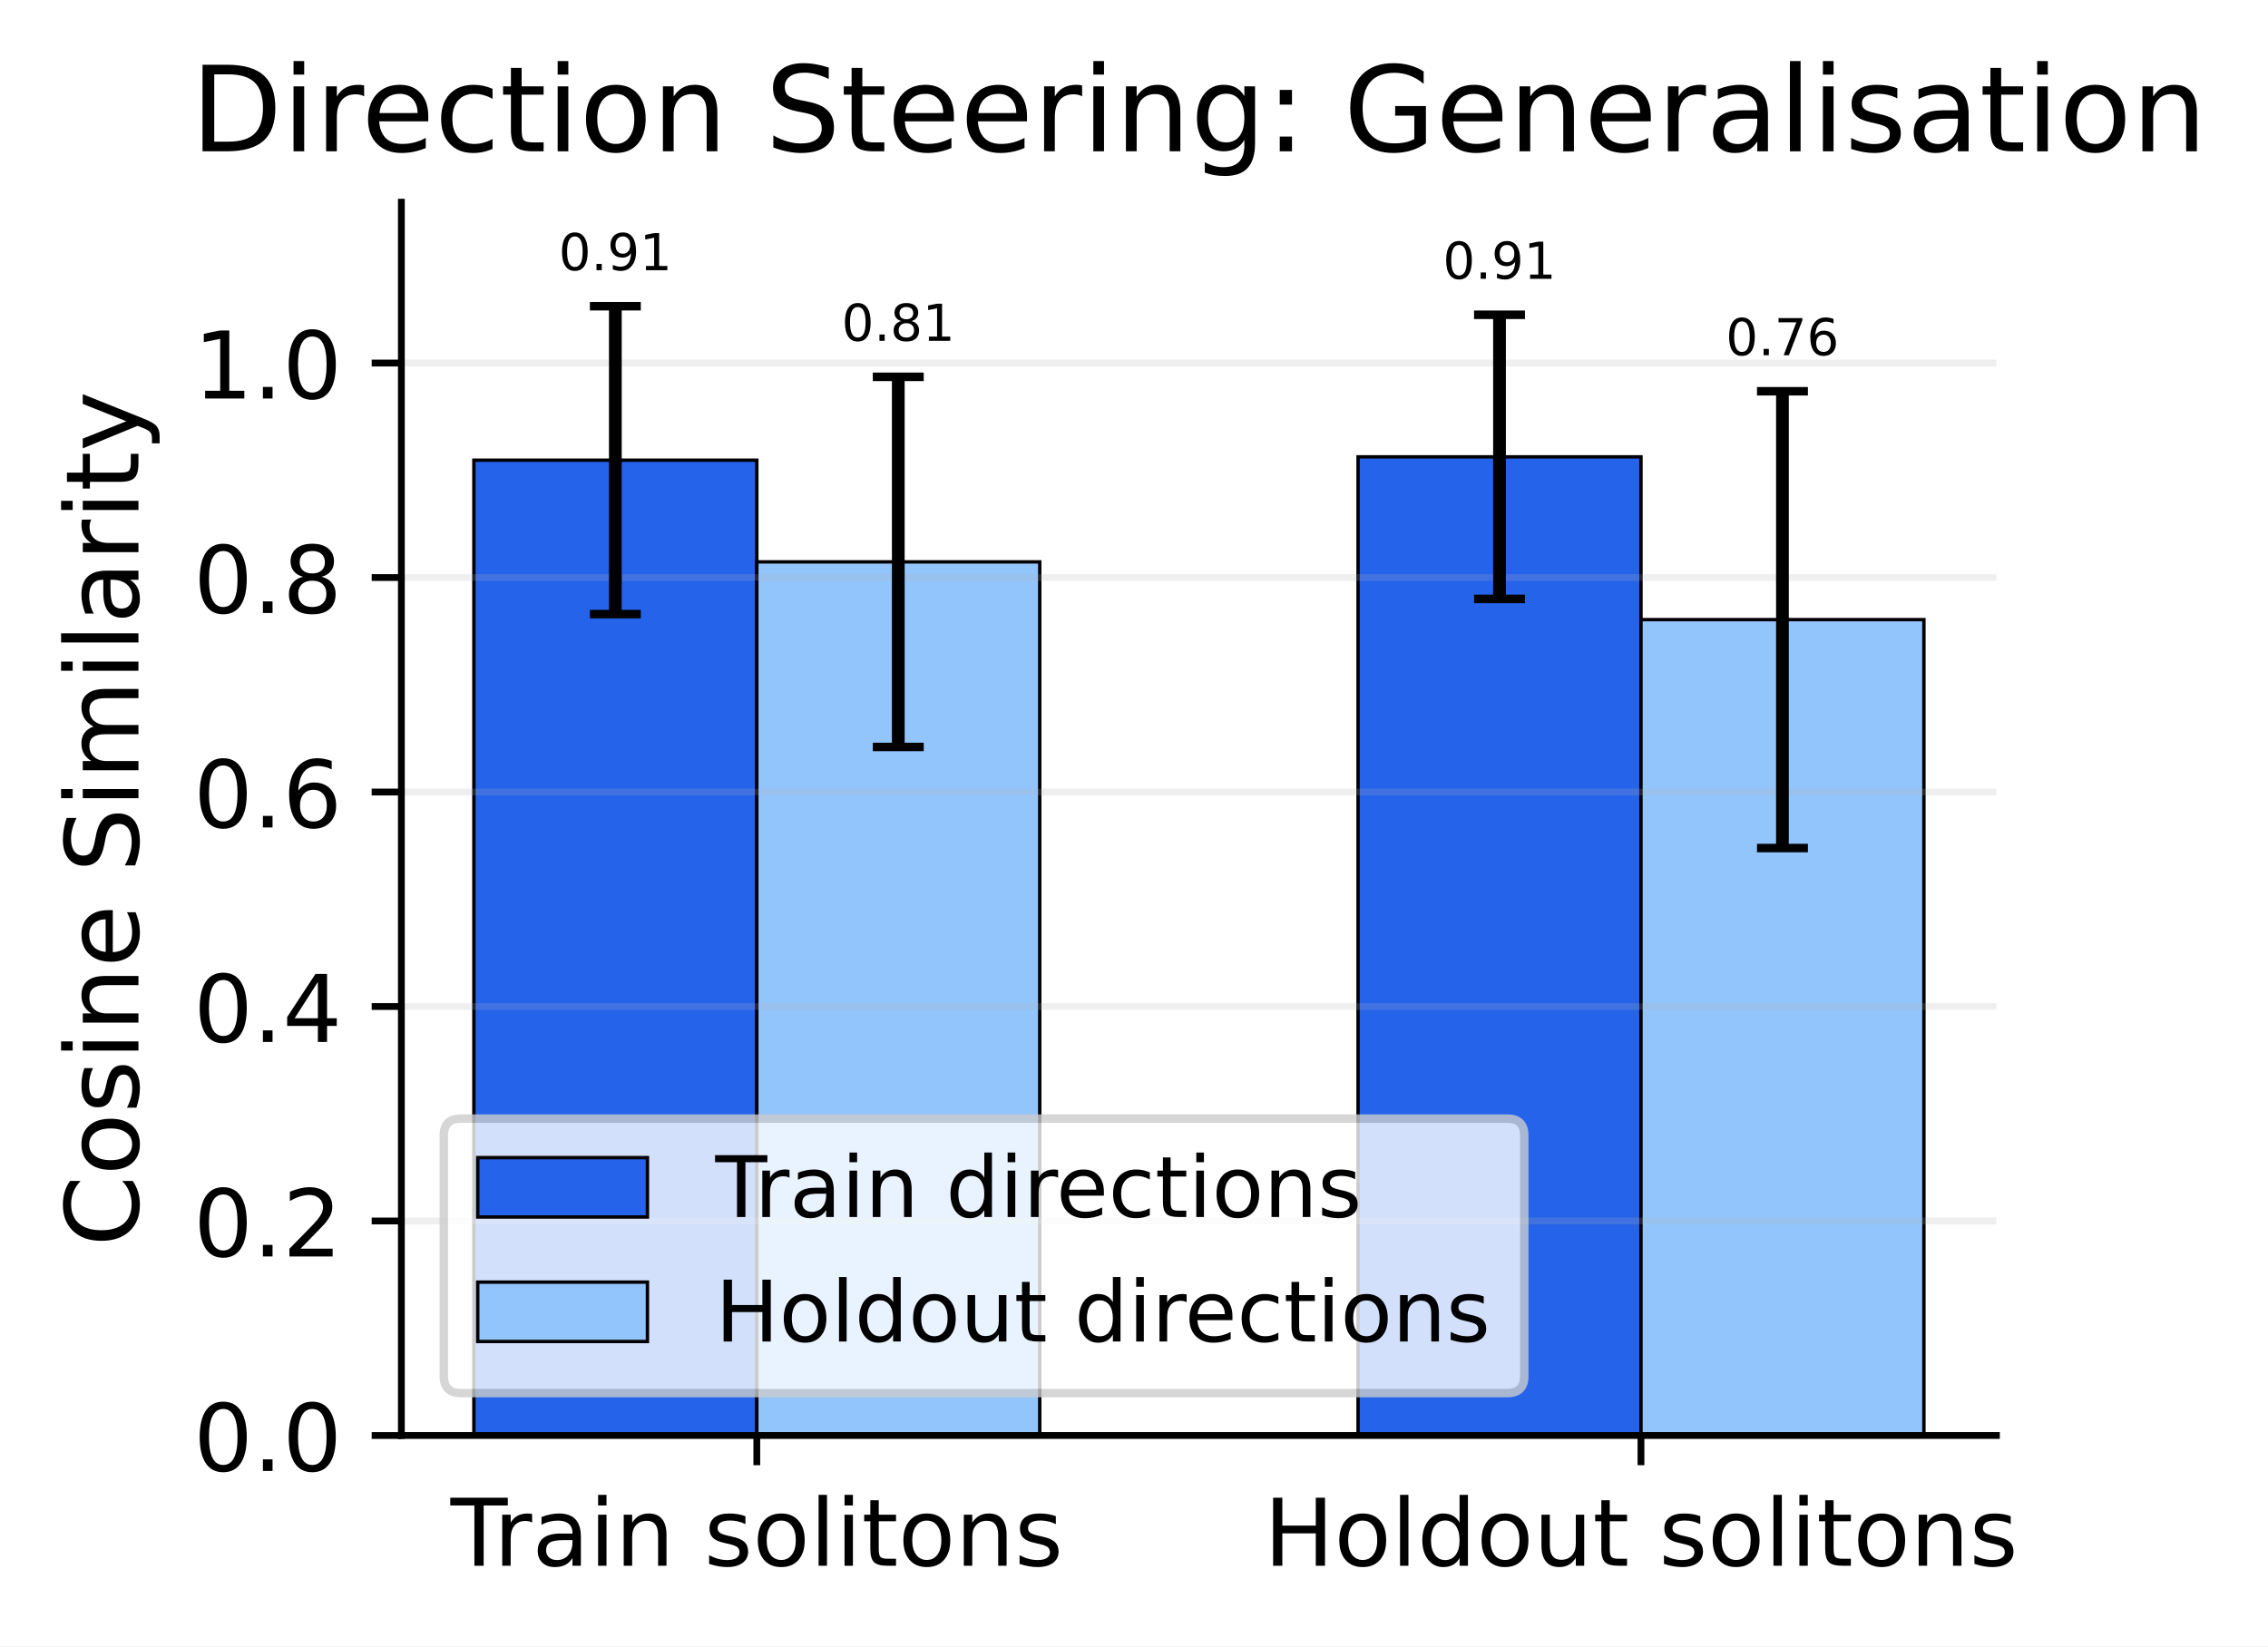
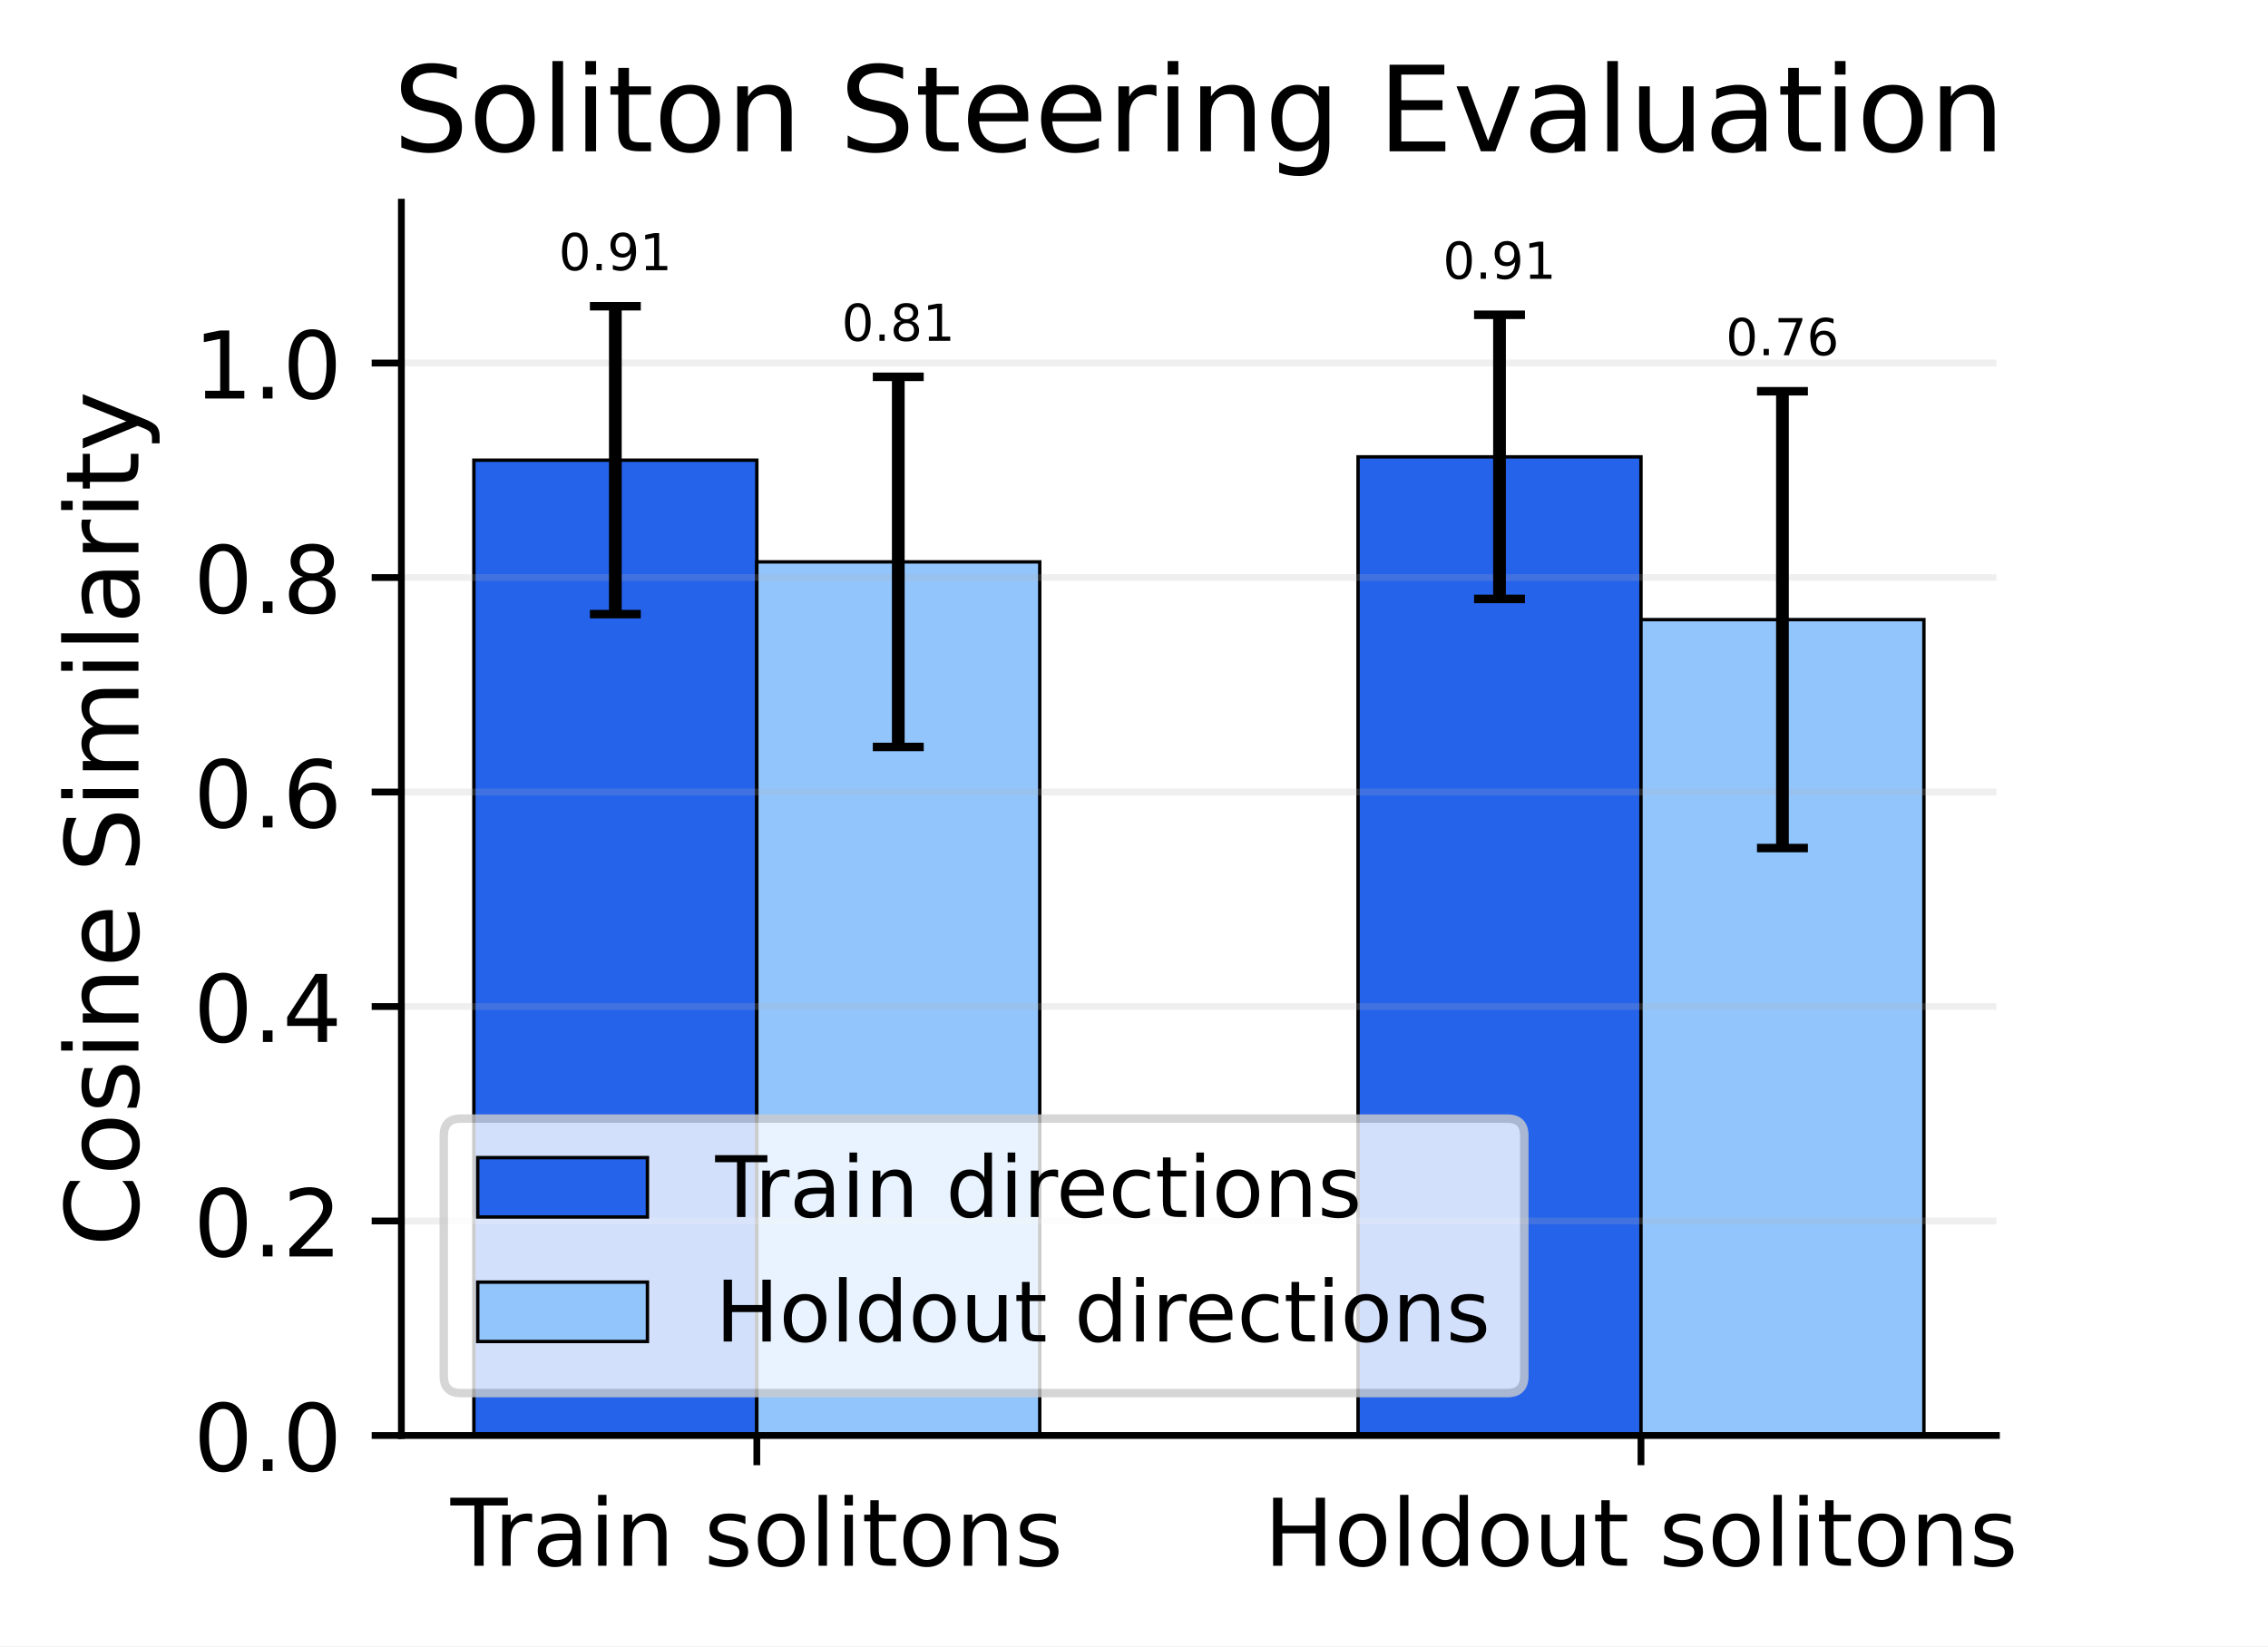
<svg xmlns="http://www.w3.org/2000/svg" xmlns:xlink="http://www.w3.org/1999/xlink" width="267.312pt" height="194.084pt" viewBox="0 0 267.312 194.084" version="1.1">
  <defs>
    <style type="text/css">*{stroke-linejoin: round; stroke-linecap: butt}</style>
  </defs>
  <g id="figure_1">
    <g id="patch_1">
      <path d="M 0 194.084  L 267.312 194.084  L 267.312 0  L 0 0  z " style="fill: #ffffff" />
    </g>
    <g id="axes_1">
      <g id="patch_2">
        <path d="M 47.307 169.238  L 235.302 169.238  L 235.302 23.838  L 47.307 23.838  z " style="fill: #ffffff" />
      </g>
      <g id="patch_3">
        <path d="M 55.852 169.238  L 89.2 169.238  L 89.2 54.255  L 55.852 54.255  z " clip-path="url(#pdb27cd2990)" style="fill: #2563eb; stroke: #000000; stroke-width: 0.4; stroke-linejoin: miter" />
      </g>
      <g id="patch_4">
        <path d="M 160.063 169.238  L 193.41 169.238  L 193.41 53.862  L 160.063 53.862  z " clip-path="url(#pdb27cd2990)" style="fill: #2563eb; stroke: #000000; stroke-width: 0.4; stroke-linejoin: miter" />
      </g>
      <g id="patch_5">
        <path d="M 89.2 169.238  L 122.547 169.238  L 122.547 66.245  L 89.2 66.245  z " clip-path="url(#pdb27cd2990)" style="fill: #93c5fd; stroke: #000000; stroke-width: 0.4; stroke-linejoin: miter" />
      </g>
      <g id="patch_6">
        <path d="M 193.41 169.238  L 226.757 169.238  L 226.757 73.053  L 193.41 73.053  z " clip-path="url(#pdb27cd2990)" style="fill: #93c5fd; stroke: #000000; stroke-width: 0.4; stroke-linejoin: miter" />
      </g>
      <g id="matplotlib.axis_1">
        <g id="xtick_1">
          <g id="line2d_1">
            <defs>
              <path id="mfb99f825f0" d="M 0 0  L 0 3.5  " style="stroke: #000000; stroke-width: 0.8" />
            </defs>
            <g>
              <use xlink:href="#mfb99f825f0" x="89.2" y="169.238" style="stroke: #000000; stroke-width: 0.8" />
            </g>
          </g>
          <g id="text_1">
            <g transform="translate(53.09994 184.5961) scale(0.11 -0.11)">
              <defs>
                <path id="DejaVuSans-54" d="M -19 4666  L 3928 4666  L 3928 4134  L 2272 4134  L 2272 0  L 1638 0  L 1638 4134  L -19 4134  L -19 4666  z " transform="scale(0.015625)" />
                <path id="DejaVuSans-72" d="M 2631 2963  Q 2534 3019 2420 3045  Q 2306 3072 2169 3072  Q 1681 3072 1420 2755  Q 1159 2438 1159 1844  L 1159 0  L 581 0  L 581 3500  L 1159 3500  L 1159 2956  Q 1341 3275 1631 3429  Q 1922 3584 2338 3584  Q 2397 3584 2469 3576  Q 2541 3569 2628 3553  L 2631 2963  z " transform="scale(0.015625)" />
                <path id="DejaVuSans-61" d="M 2194 1759  Q 1497 1759 1228 1600  Q 959 1441 959 1056  Q 959 750 1161 570  Q 1363 391 1709 391  Q 2188 391 2477 730  Q 2766 1069 2766 1631  L 2766 1759  L 2194 1759  z M 3341 1997  L 3341 0  L 2766 0  L 2766 531  Q 2569 213 2275 61  Q 1981 -91 1556 -91  Q 1019 -91 701 211  Q 384 513 384 1019  Q 384 1609 779 1909  Q 1175 2209 1959 2209  L 2766 2209  L 2766 2266  Q 2766 2663 2505 2880  Q 2244 3097 1772 3097  Q 1472 3097 1187 3025  Q 903 2953 641 2809  L 641 3341  Q 956 3463 1253 3523  Q 1550 3584 1831 3584  Q 2591 3584 2966 3190  Q 3341 2797 3341 1997  z " transform="scale(0.015625)" />
                <path id="DejaVuSans-69" d="M 603 3500  L 1178 3500  L 1178 0  L 603 0  L 603 3500  z M 603 4863  L 1178 4863  L 1178 4134  L 603 4134  L 603 4863  z " transform="scale(0.015625)" />
                <path id="DejaVuSans-6e" d="M 3513 2113  L 3513 0  L 2938 0  L 2938 2094  Q 2938 2591 2744 2837  Q 2550 3084 2163 3084  Q 1697 3084 1428 2787  Q 1159 2491 1159 1978  L 1159 0  L 581 0  L 581 3500  L 1159 3500  L 1159 2956  Q 1366 3272 1645 3428  Q 1925 3584 2291 3584  Q 2894 3584 3203 3211  Q 3513 2838 3513 2113  z " transform="scale(0.015625)" />
                <path id="DejaVuSans-20" transform="scale(0.015625)" />
                <path id="DejaVuSans-73" d="M 2834 3397  L 2834 2853  Q 2591 2978 2328 3040  Q 2066 3103 1784 3103  Q 1356 3103 1142 2972  Q 928 2841 928 2578  Q 928 2378 1081 2264  Q 1234 2150 1697 2047  L 1894 2003  Q 2506 1872 2764 1633  Q 3022 1394 3022 966  Q 3022 478 2636 193  Q 2250 -91 1575 -91  Q 1294 -91 989 -36  Q 684 19 347 128  L 347 722  Q 666 556 975 473  Q 1284 391 1588 391  Q 1994 391 2212 530  Q 2431 669 2431 922  Q 2431 1156 2273 1281  Q 2116 1406 1581 1522  L 1381 1569  Q 847 1681 609 1914  Q 372 2147 372 2553  Q 372 3047 722 3315  Q 1072 3584 1716 3584  Q 2034 3584 2315 3537  Q 2597 3491 2834 3397  z " transform="scale(0.015625)" />
                <path id="DejaVuSans-6f" d="M 1959 3097  Q 1497 3097 1228 2736  Q 959 2375 959 1747  Q 959 1119 1226 758  Q 1494 397 1959 397  Q 2419 397 2687 759  Q 2956 1122 2956 1747  Q 2956 2369 2687 2733  Q 2419 3097 1959 3097  z M 1959 3584  Q 2709 3584 3137 3096  Q 3566 2609 3566 1747  Q 3566 888 3137 398  Q 2709 -91 1959 -91  Q 1206 -91 779 398  Q 353 888 353 1747  Q 353 2609 779 3096  Q 1206 3584 1959 3584  z " transform="scale(0.015625)" />
                <path id="DejaVuSans-6c" d="M 603 4863  L 1178 4863  L 1178 0  L 603 0  L 603 4863  z " transform="scale(0.015625)" />
                <path id="DejaVuSans-74" d="M 1172 4494  L 1172 3500  L 2356 3500  L 2356 3053  L 1172 3053  L 1172 1153  Q 1172 725 1289 603  Q 1406 481 1766 481  L 2356 481  L 2356 0  L 1766 0  Q 1100 0 847 248  Q 594 497 594 1153  L 594 3053  L 172 3053  L 172 3500  L 594 3500  L 594 4494  L 1172 4494  z " transform="scale(0.015625)" />
              </defs>
              <use xlink:href="#DejaVuSans-54" />
              <use xlink:href="#DejaVuSans-72" transform="translate(46.33398 0)" />
              <use xlink:href="#DejaVuSans-61" transform="translate(87.44727 0)" />
              <use xlink:href="#DejaVuSans-69" transform="translate(148.7266 0)" />
              <use xlink:href="#DejaVuSans-6e" transform="translate(176.5098 0)" />
              <use xlink:href="#DejaVuSans-20" transform="translate(239.8887 0)" />
              <use xlink:href="#DejaVuSans-73" transform="translate(271.6758 0)" />
              <use xlink:href="#DejaVuSans-6f" transform="translate(323.7754 0)" />
              <use xlink:href="#DejaVuSans-6c" transform="translate(384.957 0)" />
              <use xlink:href="#DejaVuSans-69" transform="translate(412.7402 0)" />
              <use xlink:href="#DejaVuSans-74" transform="translate(440.5234 0)" />
              <use xlink:href="#DejaVuSans-6f" transform="translate(479.7324 0)" />
              <use xlink:href="#DejaVuSans-6e" transform="translate(540.9141 0)" />
              <use xlink:href="#DejaVuSans-73" transform="translate(604.293 0)" />
            </g>
          </g>
        </g>
        <g id="xtick_2">
          <g id="line2d_2">
            <g>
              <use xlink:href="#mfb99f825f0" x="193.41" y="169.238" style="stroke: #000000; stroke-width: 0.8" />
            </g>
          </g>
          <g id="text_2">
            <g transform="translate(148.9751 184.5961) scale(0.11 -0.11)">
              <defs>
                <path id="DejaVuSans-48" d="M 628 4666  L 1259 4666  L 1259 2753  L 3553 2753  L 3553 4666  L 4184 4666  L 4184 0  L 3553 0  L 3553 2222  L 1259 2222  L 1259 0  L 628 0  L 628 4666  z " transform="scale(0.015625)" />
                <path id="DejaVuSans-64" d="M 2906 2969  L 2906 4863  L 3481 4863  L 3481 0  L 2906 0  L 2906 525  Q 2725 213 2448 61  Q 2172 -91 1784 -91  Q 1150 -91 751 415  Q 353 922 353 1747  Q 353 2572 751 3078  Q 1150 3584 1784 3584  Q 2172 3584 2448 3432  Q 2725 3281 2906 2969  z M 947 1747  Q 947 1113 1208 752  Q 1469 391 1925 391  Q 2381 391 2643 752  Q 2906 1113 2906 1747  Q 2906 2381 2643 2742  Q 2381 3103 1925 3103  Q 1469 3103 1208 2742  Q 947 2381 947 1747  z " transform="scale(0.015625)" />
                <path id="DejaVuSans-75" d="M 544 1381  L 544 3500  L 1119 3500  L 1119 1403  Q 1119 906 1312 657  Q 1506 409 1894 409  Q 2359 409 2629 706  Q 2900 1003 2900 1516  L 2900 3500  L 3475 3500  L 3475 0  L 2900 0  L 2900 538  Q 2691 219 2414 64  Q 2138 -91 1772 -91  Q 1169 -91 856 284  Q 544 659 544 1381  z M 1991 3584  L 1991 3584  z " transform="scale(0.015625)" />
              </defs>
              <use xlink:href="#DejaVuSans-48" />
              <use xlink:href="#DejaVuSans-6f" transform="translate(75.19531 0)" />
              <use xlink:href="#DejaVuSans-6c" transform="translate(136.377 0)" />
              <use xlink:href="#DejaVuSans-64" transform="translate(164.1602 0)" />
              <use xlink:href="#DejaVuSans-6f" transform="translate(227.6367 0)" />
              <use xlink:href="#DejaVuSans-75" transform="translate(288.8184 0)" />
              <use xlink:href="#DejaVuSans-74" transform="translate(352.1973 0)" />
              <use xlink:href="#DejaVuSans-20" transform="translate(391.4062 0)" />
              <use xlink:href="#DejaVuSans-73" transform="translate(423.1934 0)" />
              <use xlink:href="#DejaVuSans-6f" transform="translate(475.293 0)" />
              <use xlink:href="#DejaVuSans-6c" transform="translate(536.4746 0)" />
              <use xlink:href="#DejaVuSans-69" transform="translate(564.2578 0)" />
              <use xlink:href="#DejaVuSans-74" transform="translate(592.041 0)" />
              <use xlink:href="#DejaVuSans-6f" transform="translate(631.25 0)" />
              <use xlink:href="#DejaVuSans-6e" transform="translate(692.4316 0)" />
              <use xlink:href="#DejaVuSans-73" transform="translate(755.8105 0)" />
            </g>
          </g>
        </g>
      </g>
      <g id="matplotlib.axis_2">
        <g id="ytick_1">
          <g id="line2d_3">
            <path d="M 47.307 169.238  L 235.302 169.238  " clip-path="url(#pdb27cd2990)" style="fill: none; stroke: #b0b0b0; stroke-opacity: 0.2; stroke-width: 0.8; stroke-linecap: square" />
          </g>
          <g id="line2d_4">
            <defs>
              <path id="m599b250980" d="M 0 0  L -3.5 0  " style="stroke: #000000; stroke-width: 0.8" />
            </defs>
            <g>
              <use xlink:href="#m599b250980" x="47.307" y="169.238" style="stroke: #000000; stroke-width: 0.8" />
            </g>
          </g>
          <g id="text_3">
            <g transform="translate(22.81375 173.417) scale(0.11 -0.11)">
              <defs>
                <path id="DejaVuSans-30" d="M 2034 4250  Q 1547 4250 1301 3770  Q 1056 3291 1056 2328  Q 1056 1369 1301 889  Q 1547 409 2034 409  Q 2525 409 2770 889  Q 3016 1369 3016 2328  Q 3016 3291 2770 3770  Q 2525 4250 2034 4250  z M 2034 4750  Q 2819 4750 3233 4129  Q 3647 3509 3647 2328  Q 3647 1150 3233 529  Q 2819 -91 2034 -91  Q 1250 -91 836 529  Q 422 1150 422 2328  Q 422 3509 836 4129  Q 1250 4750 2034 4750  z " transform="scale(0.015625)" />
                <path id="DejaVuSans-2e" d="M 684 794  L 1344 794  L 1344 0  L 684 0  L 684 794  z " transform="scale(0.015625)" />
              </defs>
              <use xlink:href="#DejaVuSans-30" />
              <use xlink:href="#DejaVuSans-2e" transform="translate(63.62305 0)" />
              <use xlink:href="#DejaVuSans-30" transform="translate(95.41016 0)" />
            </g>
          </g>
        </g>
        <g id="ytick_2">
          <g id="line2d_5">
            <path d="M 47.307 143.951  L 235.302 143.951  " clip-path="url(#pdb27cd2990)" style="fill: none; stroke: #b0b0b0; stroke-opacity: 0.2; stroke-width: 0.8; stroke-linecap: square" />
          </g>
          <g id="line2d_6">
            <g>
              <use xlink:href="#m599b250980" x="47.307" y="143.951" style="stroke: #000000; stroke-width: 0.8" />
            </g>
          </g>
          <g id="text_4">
            <g transform="translate(22.81375 148.13) scale(0.11 -0.11)">
              <defs>
                <path id="DejaVuSans-32" d="M 1228 531  L 3431 531  L 3431 0  L 469 0  L 469 531  Q 828 903 1448 1529  Q 2069 2156 2228 2338  Q 2531 2678 2651 2914  Q 2772 3150 2772 3378  Q 2772 3750 2511 3984  Q 2250 4219 1831 4219  Q 1534 4219 1204 4116  Q 875 4013 500 3803  L 500 4441  Q 881 4594 1212 4672  Q 1544 4750 1819 4750  Q 2544 4750 2975 4387  Q 3406 4025 3406 3419  Q 3406 3131 3298 2873  Q 3191 2616 2906 2266  Q 2828 2175 2409 1742  Q 1991 1309 1228 531  z " transform="scale(0.015625)" />
              </defs>
              <use xlink:href="#DejaVuSans-30" />
              <use xlink:href="#DejaVuSans-2e" transform="translate(63.62305 0)" />
              <use xlink:href="#DejaVuSans-32" transform="translate(95.41016 0)" />
            </g>
          </g>
        </g>
        <g id="ytick_3">
          <g id="line2d_7">
            <path d="M 47.307 118.664  L 235.302 118.664  " clip-path="url(#pdb27cd2990)" style="fill: none; stroke: #b0b0b0; stroke-opacity: 0.2; stroke-width: 0.8; stroke-linecap: square" />
          </g>
          <g id="line2d_8">
            <g>
              <use xlink:href="#m599b250980" x="47.307" y="118.664" style="stroke: #000000; stroke-width: 0.8" />
            </g>
          </g>
          <g id="text_5">
            <g transform="translate(22.81375 122.843) scale(0.11 -0.11)">
              <defs>
                <path id="DejaVuSans-34" d="M 2419 4116  L 825 1625  L 2419 1625  L 2419 4116  z M 2253 4666  L 3047 4666  L 3047 1625  L 3713 1625  L 3713 1100  L 3047 1100  L 3047 0  L 2419 0  L 2419 1100  L 313 1100  L 313 1709  L 2253 4666  z " transform="scale(0.015625)" />
              </defs>
              <use xlink:href="#DejaVuSans-30" />
              <use xlink:href="#DejaVuSans-2e" transform="translate(63.62305 0)" />
              <use xlink:href="#DejaVuSans-34" transform="translate(95.41016 0)" />
            </g>
          </g>
        </g>
        <g id="ytick_4">
          <g id="line2d_9">
            <path d="M 47.307 93.377  L 235.302 93.377  " clip-path="url(#pdb27cd2990)" style="fill: none; stroke: #b0b0b0; stroke-opacity: 0.2; stroke-width: 0.8; stroke-linecap: square" />
          </g>
          <g id="line2d_10">
            <g>
              <use xlink:href="#m599b250980" x="47.307" y="93.377" style="stroke: #000000; stroke-width: 0.8" />
            </g>
          </g>
          <g id="text_6">
            <g transform="translate(22.81375 97.55608) scale(0.11 -0.11)">
              <defs>
                <path id="DejaVuSans-36" d="M 2113 2584  Q 1688 2584 1439 2293  Q 1191 2003 1191 1497  Q 1191 994 1439 701  Q 1688 409 2113 409  Q 2538 409 2786 701  Q 3034 994 3034 1497  Q 3034 2003 2786 2293  Q 2538 2584 2113 2584  z M 3366 4563  L 3366 3988  Q 3128 4100 2886 4159  Q 2644 4219 2406 4219  Q 1781 4219 1451 3797  Q 1122 3375 1075 2522  Q 1259 2794 1537 2939  Q 1816 3084 2150 3084  Q 2853 3084 3261 2657  Q 3669 2231 3669 1497  Q 3669 778 3244 343  Q 2819 -91 2113 -91  Q 1303 -91 875 529  Q 447 1150 447 2328  Q 447 3434 972 4092  Q 1497 4750 2381 4750  Q 2619 4750 2861 4703  Q 3103 4656 3366 4563  z " transform="scale(0.015625)" />
              </defs>
              <use xlink:href="#DejaVuSans-30" />
              <use xlink:href="#DejaVuSans-2e" transform="translate(63.62305 0)" />
              <use xlink:href="#DejaVuSans-36" transform="translate(95.41016 0)" />
            </g>
          </g>
        </g>
        <g id="ytick_5">
          <g id="line2d_11">
            <path d="M 47.307 68.09  L 235.302 68.09  " clip-path="url(#pdb27cd2990)" style="fill: none; stroke: #b0b0b0; stroke-opacity: 0.2; stroke-width: 0.8; stroke-linecap: square" />
          </g>
          <g id="line2d_12">
            <g>
              <use xlink:href="#m599b250980" x="47.307" y="68.09" style="stroke: #000000; stroke-width: 0.8" />
            </g>
          </g>
          <g id="text_7">
            <g transform="translate(22.81375 72.26913) scale(0.11 -0.11)">
              <defs>
                <path id="DejaVuSans-38" d="M 2034 2216  Q 1584 2216 1326 1975  Q 1069 1734 1069 1313  Q 1069 891 1326 650  Q 1584 409 2034 409  Q 2484 409 2743 651  Q 3003 894 3003 1313  Q 3003 1734 2745 1975  Q 2488 2216 2034 2216  z M 1403 2484  Q 997 2584 770 2862  Q 544 3141 544 3541  Q 544 4100 942 4425  Q 1341 4750 2034 4750  Q 2731 4750 3128 4425  Q 3525 4100 3525 3541  Q 3525 3141 3298 2862  Q 3072 2584 2669 2484  Q 3125 2378 3379 2068  Q 3634 1759 3634 1313  Q 3634 634 3220 271  Q 2806 -91 2034 -91  Q 1263 -91 848 271  Q 434 634 434 1313  Q 434 1759 690 2068  Q 947 2378 1403 2484  z M 1172 3481  Q 1172 3119 1398 2916  Q 1625 2713 2034 2713  Q 2441 2713 2670 2916  Q 2900 3119 2900 3481  Q 2900 3844 2670 4047  Q 2441 4250 2034 4250  Q 1625 4250 1398 4047  Q 1172 3844 1172 3481  z " transform="scale(0.015625)" />
              </defs>
              <use xlink:href="#DejaVuSans-30" />
              <use xlink:href="#DejaVuSans-2e" transform="translate(63.62305 0)" />
              <use xlink:href="#DejaVuSans-38" transform="translate(95.41016 0)" />
            </g>
          </g>
        </g>
        <g id="ytick_6">
          <g id="line2d_13">
            <path d="M 47.307 42.803  L 235.302 42.803  " clip-path="url(#pdb27cd2990)" style="fill: none; stroke: #b0b0b0; stroke-opacity: 0.2; stroke-width: 0.8; stroke-linecap: square" />
          </g>
          <g id="line2d_14">
            <g>
              <use xlink:href="#m599b250980" x="47.307" y="42.803" style="stroke: #000000; stroke-width: 0.8" />
            </g>
          </g>
          <g id="text_8">
            <g transform="translate(22.81375 46.98217) scale(0.11 -0.11)">
              <defs>
                <path id="DejaVuSans-31" d="M 794 531  L 1825 531  L 1825 4091  L 703 3866  L 703 4441  L 1819 4666  L 2450 4666  L 2450 531  L 3481 531  L 3481 0  L 794 0  L 794 531  z " transform="scale(0.015625)" />
              </defs>
              <use xlink:href="#DejaVuSans-31" />
              <use xlink:href="#DejaVuSans-2e" transform="translate(63.62305 0)" />
              <use xlink:href="#DejaVuSans-30" transform="translate(95.41016 0)" />
            </g>
          </g>
        </g>
        <g id="text_9">
          <g transform="translate(16.31812 146.9603) rotate(-90) scale(0.12 -0.12)">
            <defs>
              <path id="DejaVuSans-43" d="M 4122 4306  L 4122 3641  Q 3803 3938 3442 4084  Q 3081 4231 2675 4231  Q 1875 4231 1450 3742  Q 1025 3253 1025 2328  Q 1025 1406 1450 917  Q 1875 428 2675 428  Q 3081 428 3442 575  Q 3803 722 4122 1019  L 4122 359  Q 3791 134 3420 21  Q 3050 -91 2638 -91  Q 1578 -91 968 557  Q 359 1206 359 2328  Q 359 3453 968 4101  Q 1578 4750 2638 4750  Q 3056 4750 3426 4639  Q 3797 4528 4122 4306  z " transform="scale(0.015625)" />
              <path id="DejaVuSans-65" d="M 3597 1894  L 3597 1613  L 953 1613  Q 991 1019 1311 708  Q 1631 397 2203 397  Q 2534 397 2845 478  Q 3156 559 3463 722  L 3463 178  Q 3153 47 2828 -22  Q 2503 -91 2169 -91  Q 1331 -91 842 396  Q 353 884 353 1716  Q 353 2575 817 3079  Q 1281 3584 2069 3584  Q 2775 3584 3186 3129  Q 3597 2675 3597 1894  z M 3022 2063  Q 3016 2534 2758 2815  Q 2500 3097 2075 3097  Q 1594 3097 1305 2825  Q 1016 2553 972 2059  L 3022 2063  z " transform="scale(0.015625)" />
              <path id="DejaVuSans-53" d="M 3425 4513  L 3425 3897  Q 3066 4069 2747 4153  Q 2428 4238 2131 4238  Q 1616 4238 1336 4038  Q 1056 3838 1056 3469  Q 1056 3159 1242 3001  Q 1428 2844 1947 2747  L 2328 2669  Q 3034 2534 3370 2195  Q 3706 1856 3706 1288  Q 3706 609 3251 259  Q 2797 -91 1919 -91  Q 1588 -91 1214 -16  Q 841 59 441 206  L 441 856  Q 825 641 1194 531  Q 1563 422 1919 422  Q 2459 422 2753 634  Q 3047 847 3047 1241  Q 3047 1584 2836 1778  Q 2625 1972 2144 2069  L 1759 2144  Q 1053 2284 737 2584  Q 422 2884 422 3419  Q 422 4038 858 4394  Q 1294 4750 2059 4750  Q 2388 4750 2728 4690  Q 3069 4631 3425 4513  z " transform="scale(0.015625)" />
              <path id="DejaVuSans-6d" d="M 3328 2828  Q 3544 3216 3844 3400  Q 4144 3584 4550 3584  Q 5097 3584 5394 3201  Q 5691 2819 5691 2113  L 5691 0  L 5113 0  L 5113 2094  Q 5113 2597 4934 2840  Q 4756 3084 4391 3084  Q 3944 3084 3684 2787  Q 3425 2491 3425 1978  L 3425 0  L 2847 0  L 2847 2094  Q 2847 2600 2669 2842  Q 2491 3084 2119 3084  Q 1678 3084 1418 2786  Q 1159 2488 1159 1978  L 1159 0  L 581 0  L 581 3500  L 1159 3500  L 1159 2956  Q 1356 3278 1631 3431  Q 1906 3584 2284 3584  Q 2666 3584 2933 3390  Q 3200 3197 3328 2828  z " transform="scale(0.015625)" />
              <path id="DejaVuSans-79" d="M 2059 -325  Q 1816 -950 1584 -1140  Q 1353 -1331 966 -1331  L 506 -1331  L 506 -850  L 844 -850  Q 1081 -850 1212 -737  Q 1344 -625 1503 -206  L 1606 56  L 191 3500  L 800 3500  L 1894 763  L 2988 3500  L 3597 3500  L 2059 -325  z " transform="scale(0.015625)" />
            </defs>
            <use xlink:href="#DejaVuSans-43" />
            <use xlink:href="#DejaVuSans-6f" transform="translate(69.82422 0)" />
            <use xlink:href="#DejaVuSans-73" transform="translate(131.0059 0)" />
            <use xlink:href="#DejaVuSans-69" transform="translate(183.1055 0)" />
            <use xlink:href="#DejaVuSans-6e" transform="translate(210.8887 0)" />
            <use xlink:href="#DejaVuSans-65" transform="translate(274.2676 0)" />
            <use xlink:href="#DejaVuSans-20" transform="translate(335.791 0)" />
            <use xlink:href="#DejaVuSans-53" transform="translate(367.5781 0)" />
            <use xlink:href="#DejaVuSans-69" transform="translate(431.0547 0)" />
            <use xlink:href="#DejaVuSans-6d" transform="translate(458.8379 0)" />
            <use xlink:href="#DejaVuSans-69" transform="translate(556.25 0)" />
            <use xlink:href="#DejaVuSans-6c" transform="translate(584.0332 0)" />
            <use xlink:href="#DejaVuSans-61" transform="translate(611.8164 0)" />
            <use xlink:href="#DejaVuSans-72" transform="translate(673.0957 0)" />
            <use xlink:href="#DejaVuSans-69" transform="translate(714.209 0)" />
            <use xlink:href="#DejaVuSans-74" transform="translate(741.9922 0)" />
            <use xlink:href="#DejaVuSans-79" transform="translate(781.2012 0)" />
          </g>
        </g>
      </g>
      <g id="LineCollection_1">
        <path d="M 72.526 72.405  L 72.526 36.104  " clip-path="url(#pdb27cd2990)" style="fill: none; stroke: #000000; stroke-width: 1.5" />
        <path d="M 176.736 70.61  L 176.736 37.114  " clip-path="url(#pdb27cd2990)" style="fill: none; stroke: #000000; stroke-width: 1.5" />
      </g>
      <g id="line2d_15">
        <defs>
          <path id="m4ddcd14931" d="M 3 0  L -3 -0  " style="stroke: #000000" />
        </defs>
        <g clip-path="url(#pdb27cd2990)">
          <use xlink:href="#m4ddcd14931" x="72.526" y="72.405" style="fill: #1f77b4; stroke: #000000" />
          <use xlink:href="#m4ddcd14931" x="176.736" y="70.61" style="fill: #1f77b4; stroke: #000000" />
        </g>
      </g>
      <g id="line2d_16">
        <g clip-path="url(#pdb27cd2990)">
          <use xlink:href="#m4ddcd14931" x="72.526" y="36.104" style="fill: #1f77b4; stroke: #000000" />
          <use xlink:href="#m4ddcd14931" x="176.736" y="37.114" style="fill: #1f77b4; stroke: #000000" />
        </g>
      </g>
      <g id="LineCollection_2">
        <path d="M 105.873 88.061  L 105.873 44.428  " clip-path="url(#pdb27cd2990)" style="fill: none; stroke: #000000; stroke-width: 1.5" />
        <path d="M 210.084 99.981  L 210.084 46.125  " clip-path="url(#pdb27cd2990)" style="fill: none; stroke: #000000; stroke-width: 1.5" />
      </g>
      <g id="line2d_17">
        <g clip-path="url(#pdb27cd2990)">
          <use xlink:href="#m4ddcd14931" x="105.873" y="88.061" style="fill: #1f77b4; stroke: #000000" />
          <use xlink:href="#m4ddcd14931" x="210.084" y="99.981" style="fill: #1f77b4; stroke: #000000" />
        </g>
      </g>
      <g id="line2d_18">
        <g clip-path="url(#pdb27cd2990)">
          <use xlink:href="#m4ddcd14931" x="105.873" y="44.428" style="fill: #1f77b4; stroke: #000000" />
          <use xlink:href="#m4ddcd14931" x="210.084" y="46.125" style="fill: #1f77b4; stroke: #000000" />
        </g>
      </g>
      <g id="line2d_19">
        <path d="M 47.307 169.238  L 235.302 169.238  " clip-path="url(#pdb27cd2990)" style="fill: none; stroke: #000000; stroke-width: 0.5; stroke-linecap: square" />
      </g>
      <g id="patch_7">
        <path d="M 47.307 169.238  L 47.307 23.838  " style="fill: none; stroke: #000000; stroke-width: 0.8; stroke-linejoin: miter; stroke-linecap: square" />
      </g>
      <g id="patch_8">
        <path d="M 47.307 169.238  L 235.302 169.238  " style="fill: none; stroke: #000000; stroke-width: 0.8; stroke-linejoin: miter; stroke-linecap: square" />
      </g>
      <g id="text_10">
        <g transform="translate(65.84638 31.85634) scale(0.06 -0.06)">
          <defs>
            <path id="DejaVuSans-39" d="M 703 97  L 703 672  Q 941 559 1184 500  Q 1428 441 1663 441  Q 2288 441 2617 861  Q 2947 1281 2994 2138  Q 2813 1869 2534 1725  Q 2256 1581 1919 1581  Q 1219 1581 811 2004  Q 403 2428 403 3163  Q 403 3881 828 4315  Q 1253 4750 1959 4750  Q 2769 4750 3195 4129  Q 3622 3509 3622 2328  Q 3622 1225 3098 567  Q 2575 -91 1691 -91  Q 1453 -91 1209 -44  Q 966 3 703 97  z M 1959 2075  Q 2384 2075 2632 2365  Q 2881 2656 2881 3163  Q 2881 3666 2632 3958  Q 2384 4250 1959 4250  Q 1534 4250 1286 3958  Q 1038 3666 1038 3163  Q 1038 2656 1286 2365  Q 1534 2075 1959 2075  z " transform="scale(0.015625)" />
          </defs>
          <use xlink:href="#DejaVuSans-30" />
          <use xlink:href="#DejaVuSans-2e" transform="translate(63.62305 0)" />
          <use xlink:href="#DejaVuSans-39" transform="translate(95.41016 0)" />
          <use xlink:href="#DejaVuSans-31" transform="translate(159.0332 0)" />
        </g>
      </g>
      <g id="text_11">
        <g transform="translate(170.0566 32.86619) scale(0.06 -0.06)">
          <use xlink:href="#DejaVuSans-30" />
          <use xlink:href="#DejaVuSans-2e" transform="translate(63.62305 0)" />
          <use xlink:href="#DejaVuSans-39" transform="translate(95.41016 0)" />
          <use xlink:href="#DejaVuSans-31" transform="translate(159.0332 0)" />
        </g>
      </g>
      <g id="text_12">
        <g transform="translate(99.19366 40.18051) scale(0.06 -0.06)">
          <use xlink:href="#DejaVuSans-30" />
          <use xlink:href="#DejaVuSans-2e" transform="translate(63.62305 0)" />
          <use xlink:href="#DejaVuSans-38" transform="translate(95.41016 0)" />
          <use xlink:href="#DejaVuSans-31" transform="translate(159.0332 0)" />
        </g>
      </g>
      <g id="text_13">
        <g transform="translate(203.4039 41.87684) scale(0.06 -0.06)">
          <defs>
            <path id="DejaVuSans-37" d="M 525 4666  L 3525 4666  L 3525 4397  L 1831 0  L 1172 0  L 2766 4134  L 525 4134  L 525 4666  z " transform="scale(0.015625)" />
          </defs>
          <use xlink:href="#DejaVuSans-30" />
          <use xlink:href="#DejaVuSans-2e" transform="translate(63.62305 0)" />
          <use xlink:href="#DejaVuSans-37" transform="translate(95.41016 0)" />
          <use xlink:href="#DejaVuSans-36" transform="translate(159.0332 0)" />
        </g>
      </g>
      <g id="text_14">
-         <g transform="translate(22.49733 17.83781) scale(0.14 -0.14)">
+         <g transform="translate(46.33657 17.83781) scale(0.14 -0.14)">
          <defs>
-             <path id="DejaVuSans-44" d="M 1259 4147  L 1259 519  L 2022 519  Q 2988 519 3436 956  Q 3884 1394 3884 2338  Q 3884 3275 3436 3711  Q 2988 4147 2022 4147  L 1259 4147  z M 628 4666  L 1925 4666  Q 3281 4666 3915 4102  Q 4550 3538 4550 2338  Q 4550 1131 3912 565  Q 3275 0 1925 0  L 628 0  L 628 4666  z " transform="scale(0.015625)" />
            <path id="DejaVuSans-63" d="M 3122 3366  L 3122 2828  Q 2878 2963 2633 3030  Q 2388 3097 2138 3097  Q 1578 3097 1268 2742  Q 959 2388 959 1747  Q 959 1106 1268 751  Q 1578 397 2138 397  Q 2388 397 2633 464  Q 2878 531 3122 666  L 3122 134  Q 2881 22 2623 -34  Q 2366 -91 2075 -91  Q 1284 -91 818 406  Q 353 903 353 1747  Q 353 2603 823 3093  Q 1294 3584 2113 3584  Q 2378 3584 2631 3529  Q 2884 3475 3122 3366  z " transform="scale(0.015625)" />
            <path id="DejaVuSans-67" d="M 2906 1791  Q 2906 2416 2648 2759  Q 2391 3103 1925 3103  Q 1463 3103 1205 2759  Q 947 2416 947 1791  Q 947 1169 1205 825  Q 1463 481 1925 481  Q 2391 481 2648 825  Q 2906 1169 2906 1791  z M 3481 434  Q 3481 -459 3084 -895  Q 2688 -1331 1869 -1331  Q 1566 -1331 1297 -1286  Q 1028 -1241 775 -1147  L 775 -588  Q 1028 -725 1275 -790  Q 1522 -856 1778 -856  Q 2344 -856 2625 -561  Q 2906 -266 2906 331  L 2906 616  Q 2728 306 2450 153  Q 2172 0 1784 0  Q 1141 0 747 490  Q 353 981 353 1791  Q 353 2603 747 3093  Q 1141 3584 1784 3584  Q 2172 3584 2450 3431  Q 2728 3278 2906 2969  L 2906 3500  L 3481 3500  L 3481 434  z " transform="scale(0.015625)" />
-             <path id="DejaVuSans-3a" d="M 750 794  L 1409 794  L 1409 0  L 750 0  L 750 794  z M 750 3309  L 1409 3309  L 1409 2516  L 750 2516  L 750 3309  z " transform="scale(0.015625)" />
-             <path id="DejaVuSans-47" d="M 3809 666  L 3809 1919  L 2778 1919  L 2778 2438  L 4434 2438  L 4434 434  Q 4069 175 3628 42  Q 3188 -91 2688 -91  Q 1594 -91 976 548  Q 359 1188 359 2328  Q 359 3472 976 4111  Q 1594 4750 2688 4750  Q 3144 4750 3555 4637  Q 3966 4525 4313 4306  L 4313 3634  Q 3963 3931 3569 4081  Q 3175 4231 2741 4231  Q 1884 4231 1454 3753  Q 1025 3275 1025 2328  Q 1025 1384 1454 906  Q 1884 428 2741 428  Q 3075 428 3337 486  Q 3600 544 3809 666  z " transform="scale(0.015625)" />
+             <path id="DejaVuSans-45" d="M 628 4666  L 3578 4666  L 3578 4134  L 1259 4134  L 1259 2753  L 3481 2753  L 3481 2222  L 1259 2222  L 1259 531  L 3634 531  L 3634 0  L 628 0  L 628 4666  z " transform="scale(0.015625)" />
+             <path id="DejaVuSans-76" d="M 191 3500  L 800 3500  L 1894 563  L 2988 3500  L 3597 3500  L 2284 0  L 1503 0  L 191 3500  z " transform="scale(0.015625)" />
          </defs>
-           <use xlink:href="#DejaVuSans-44" />
-           <use xlink:href="#DejaVuSans-69" transform="translate(77.00195 0)" />
-           <use xlink:href="#DejaVuSans-72" transform="translate(104.7852 0)" />
-           <use xlink:href="#DejaVuSans-65" transform="translate(143.6484 0)" />
-           <use xlink:href="#DejaVuSans-63" transform="translate(205.1719 0)" />
-           <use xlink:href="#DejaVuSans-74" transform="translate(260.1523 0)" />
-           <use xlink:href="#DejaVuSans-69" transform="translate(299.3613 0)" />
-           <use xlink:href="#DejaVuSans-6f" transform="translate(327.1445 0)" />
-           <use xlink:href="#DejaVuSans-6e" transform="translate(388.3262 0)" />
-           <use xlink:href="#DejaVuSans-20" transform="translate(451.7051 0)" />
-           <use xlink:href="#DejaVuSans-53" transform="translate(483.4922 0)" />
-           <use xlink:href="#DejaVuSans-74" transform="translate(546.9688 0)" />
-           <use xlink:href="#DejaVuSans-65" transform="translate(586.1777 0)" />
-           <use xlink:href="#DejaVuSans-65" transform="translate(647.7012 0)" />
-           <use xlink:href="#DejaVuSans-72" transform="translate(709.2246 0)" />
-           <use xlink:href="#DejaVuSans-69" transform="translate(750.3379 0)" />
-           <use xlink:href="#DejaVuSans-6e" transform="translate(778.1211 0)" />
-           <use xlink:href="#DejaVuSans-67" transform="translate(841.5 0)" />
-           <use xlink:href="#DejaVuSans-3a" transform="translate(904.9766 0)" />
-           <use xlink:href="#DejaVuSans-20" transform="translate(938.668 0)" />
-           <use xlink:href="#DejaVuSans-47" transform="translate(970.4551 0)" />
-           <use xlink:href="#DejaVuSans-65" transform="translate(1047.945 0)" />
-           <use xlink:href="#DejaVuSans-6e" transform="translate(1109.469 0)" />
-           <use xlink:href="#DejaVuSans-65" transform="translate(1172.848 0)" />
-           <use xlink:href="#DejaVuSans-72" transform="translate(1234.371 0)" />
-           <use xlink:href="#DejaVuSans-61" transform="translate(1275.484 0)" />
-           <use xlink:href="#DejaVuSans-6c" transform="translate(1336.764 0)" />
-           <use xlink:href="#DejaVuSans-69" transform="translate(1364.547 0)" />
-           <use xlink:href="#DejaVuSans-73" transform="translate(1392.33 0)" />
-           <use xlink:href="#DejaVuSans-61" transform="translate(1444.43 0)" />
-           <use xlink:href="#DejaVuSans-74" transform="translate(1505.709 0)" />
-           <use xlink:href="#DejaVuSans-69" transform="translate(1544.918 0)" />
-           <use xlink:href="#DejaVuSans-6f" transform="translate(1572.701 0)" />
-           <use xlink:href="#DejaVuSans-6e" transform="translate(1633.883 0)" />
+           <use xlink:href="#DejaVuSans-53" />
+           <use xlink:href="#DejaVuSans-6f" x="63.477" />
+           <use xlink:href="#DejaVuSans-6c" x="124.658" />
+           <use xlink:href="#DejaVuSans-69" x="152.441" />
+           <use xlink:href="#DejaVuSans-74" x="180.225" />
+           <use xlink:href="#DejaVuSans-6f" x="219.434" />
+           <use xlink:href="#DejaVuSans-6e" x="280.615" />
+           <use xlink:href="#DejaVuSans-20" x="343.994" />
+           <use xlink:href="#DejaVuSans-53" x="375.781" />
+           <use xlink:href="#DejaVuSans-74" x="439.258" />
+           <use xlink:href="#DejaVuSans-65" x="478.467" />
+           <use xlink:href="#DejaVuSans-65" x="539.99" />
+           <use xlink:href="#DejaVuSans-72" x="601.514" />
+           <use xlink:href="#DejaVuSans-69" x="642.627" />
+           <use xlink:href="#DejaVuSans-6e" x="670.41" />
+           <use xlink:href="#DejaVuSans-67" x="733.789" />
+           <use xlink:href="#DejaVuSans-20" x="797.266" />
+           <use xlink:href="#DejaVuSans-45" x="829.053" />
+           <use xlink:href="#DejaVuSans-76" x="892.236" />
+           <use xlink:href="#DejaVuSans-61" x="951.416" />
+           <use xlink:href="#DejaVuSans-6c" x="1012.695" />
+           <use xlink:href="#DejaVuSans-75" x="1040.479" />
+           <use xlink:href="#DejaVuSans-61" x="1103.857" />
+           <use xlink:href="#DejaVuSans-74" x="1165.137" />
+           <use xlink:href="#DejaVuSans-69" x="1204.346" />
+           <use xlink:href="#DejaVuSans-6f" x="1232.129" />
+           <use xlink:href="#DejaVuSans-6e" x="1293.311" />
        </g>
      </g>
      <g id="legend_1">
        <g id="patch_9">
          <path d="M 54.307 164.238  L 177.656 164.238  Q 179.656 164.238 179.656 162.238  L 179.656 133.882  Q 179.656 131.882 177.656 131.882  L 54.307 131.882  Q 52.307 131.882 52.307 133.882  L 52.307 162.238  Q 52.307 164.238 54.307 164.238  z " style="fill: #ffffff; opacity: 0.8; stroke: #cccccc; stroke-linejoin: miter" />
        </g>
        <g id="patch_10">
          <path d="M 56.307 143.48  L 76.307 143.48  L 76.307 136.48  L 56.307 136.48  z " style="fill: #2563eb; stroke: #000000; stroke-width: 0.4; stroke-linejoin: miter" />
        </g>
        <g id="text_15">
          <g transform="translate(84.30719 143.48) scale(0.1 -0.1)">
            <use xlink:href="#DejaVuSans-54" />
            <use xlink:href="#DejaVuSans-72" transform="translate(46.33398 0)" />
            <use xlink:href="#DejaVuSans-61" transform="translate(87.44727 0)" />
            <use xlink:href="#DejaVuSans-69" transform="translate(148.7266 0)" />
            <use xlink:href="#DejaVuSans-6e" transform="translate(176.5098 0)" />
            <use xlink:href="#DejaVuSans-20" transform="translate(239.8887 0)" />
            <use xlink:href="#DejaVuSans-64" transform="translate(271.6758 0)" />
            <use xlink:href="#DejaVuSans-69" transform="translate(335.1523 0)" />
            <use xlink:href="#DejaVuSans-72" transform="translate(362.9355 0)" />
            <use xlink:href="#DejaVuSans-65" transform="translate(401.7988 0)" />
            <use xlink:href="#DejaVuSans-63" transform="translate(463.3223 0)" />
            <use xlink:href="#DejaVuSans-74" transform="translate(518.3027 0)" />
            <use xlink:href="#DejaVuSans-69" transform="translate(557.5117 0)" />
            <use xlink:href="#DejaVuSans-6f" transform="translate(585.2949 0)" />
            <use xlink:href="#DejaVuSans-6e" transform="translate(646.4766 0)" />
            <use xlink:href="#DejaVuSans-73" transform="translate(709.8555 0)" />
          </g>
        </g>
        <g id="patch_11">
          <path d="M 56.307 158.158  L 76.307 158.158  L 76.307 151.158  L 56.307 151.158  z " style="fill: #93c5fd; stroke: #000000; stroke-width: 0.4; stroke-linejoin: miter" />
        </g>
        <g id="text_16">
          <g transform="translate(84.30719 158.1581) scale(0.1 -0.1)">
            <use xlink:href="#DejaVuSans-48" />
            <use xlink:href="#DejaVuSans-6f" transform="translate(75.19531 0)" />
            <use xlink:href="#DejaVuSans-6c" transform="translate(136.377 0)" />
            <use xlink:href="#DejaVuSans-64" transform="translate(164.1602 0)" />
            <use xlink:href="#DejaVuSans-6f" transform="translate(227.6367 0)" />
            <use xlink:href="#DejaVuSans-75" transform="translate(288.8184 0)" />
            <use xlink:href="#DejaVuSans-74" transform="translate(352.1973 0)" />
            <use xlink:href="#DejaVuSans-20" transform="translate(391.4062 0)" />
            <use xlink:href="#DejaVuSans-64" transform="translate(423.1934 0)" />
            <use xlink:href="#DejaVuSans-69" transform="translate(486.6699 0)" />
            <use xlink:href="#DejaVuSans-72" transform="translate(514.4531 0)" />
            <use xlink:href="#DejaVuSans-65" transform="translate(553.3164 0)" />
            <use xlink:href="#DejaVuSans-63" transform="translate(614.8398 0)" />
            <use xlink:href="#DejaVuSans-74" transform="translate(669.8203 0)" />
            <use xlink:href="#DejaVuSans-69" transform="translate(709.0293 0)" />
            <use xlink:href="#DejaVuSans-6f" transform="translate(736.8125 0)" />
            <use xlink:href="#DejaVuSans-6e" transform="translate(797.9941 0)" />
            <use xlink:href="#DejaVuSans-73" transform="translate(861.373 0)" />
          </g>
        </g>
      </g>
    </g>
  </g>
  <defs>
    <clipPath id="pdb27cd2990">
      <rect x="47.307" y="23.838" width="187.995" height="145.4" />
    </clipPath>
  </defs>
</svg>
